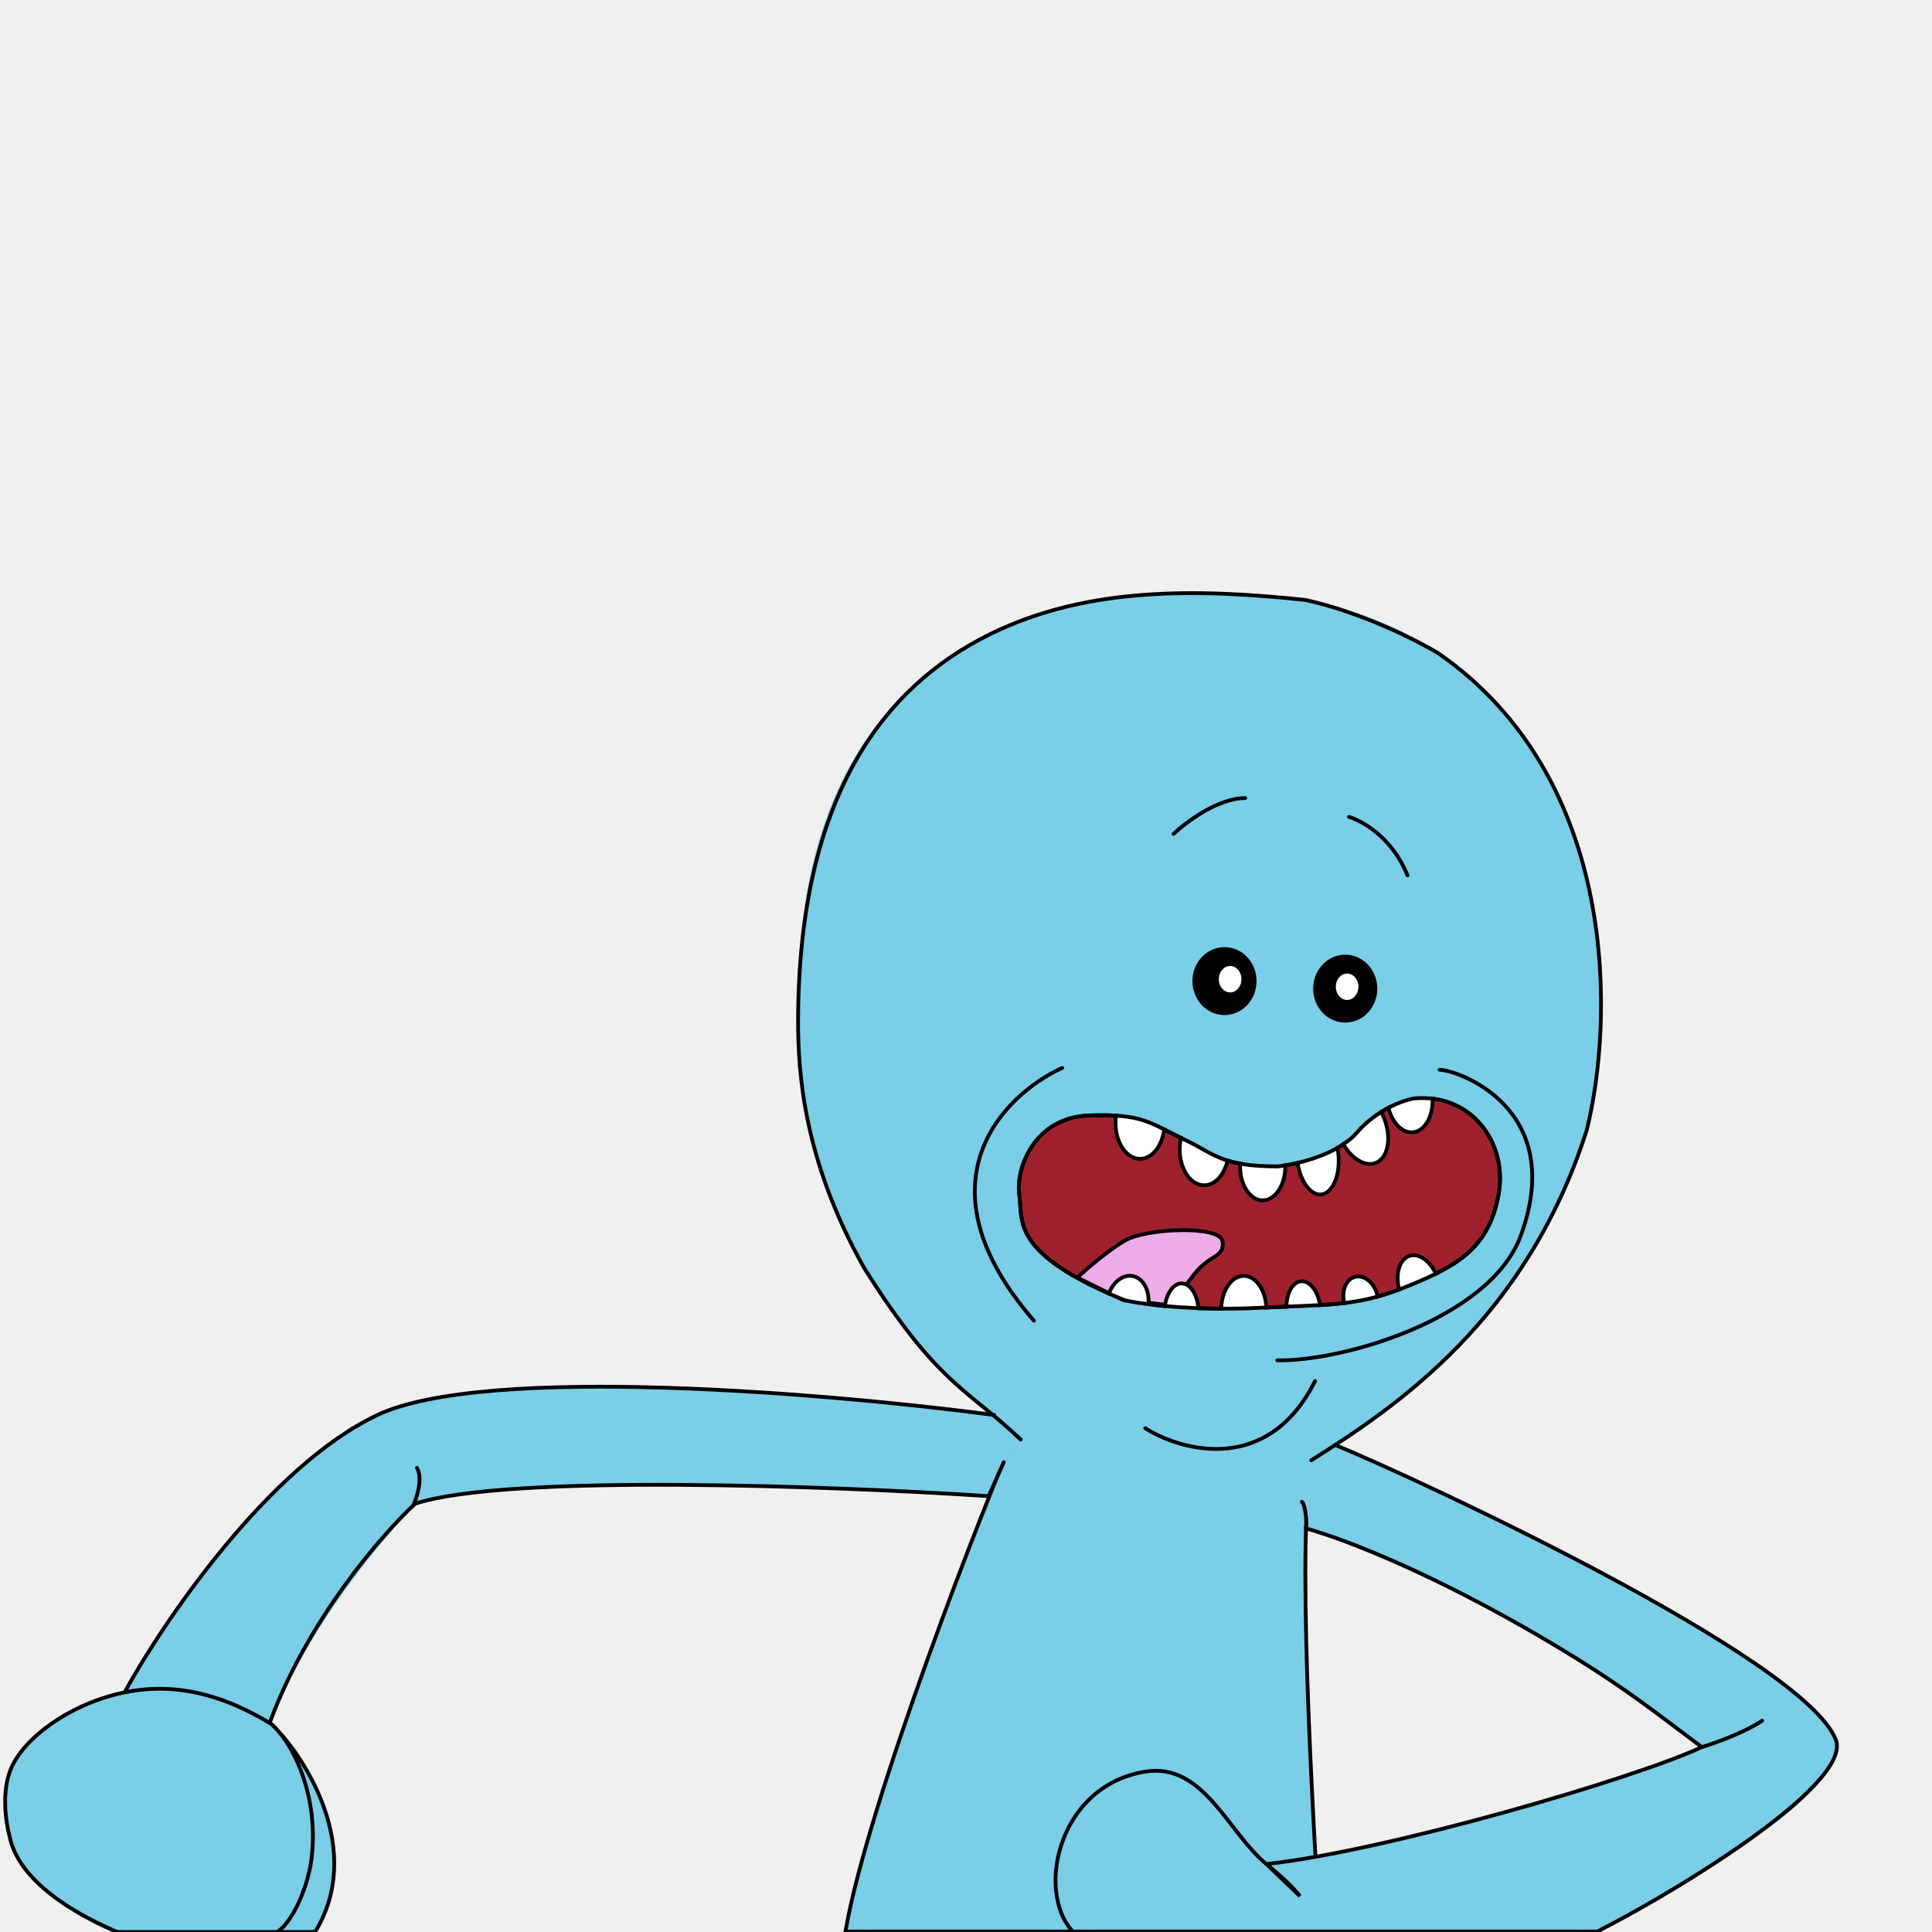
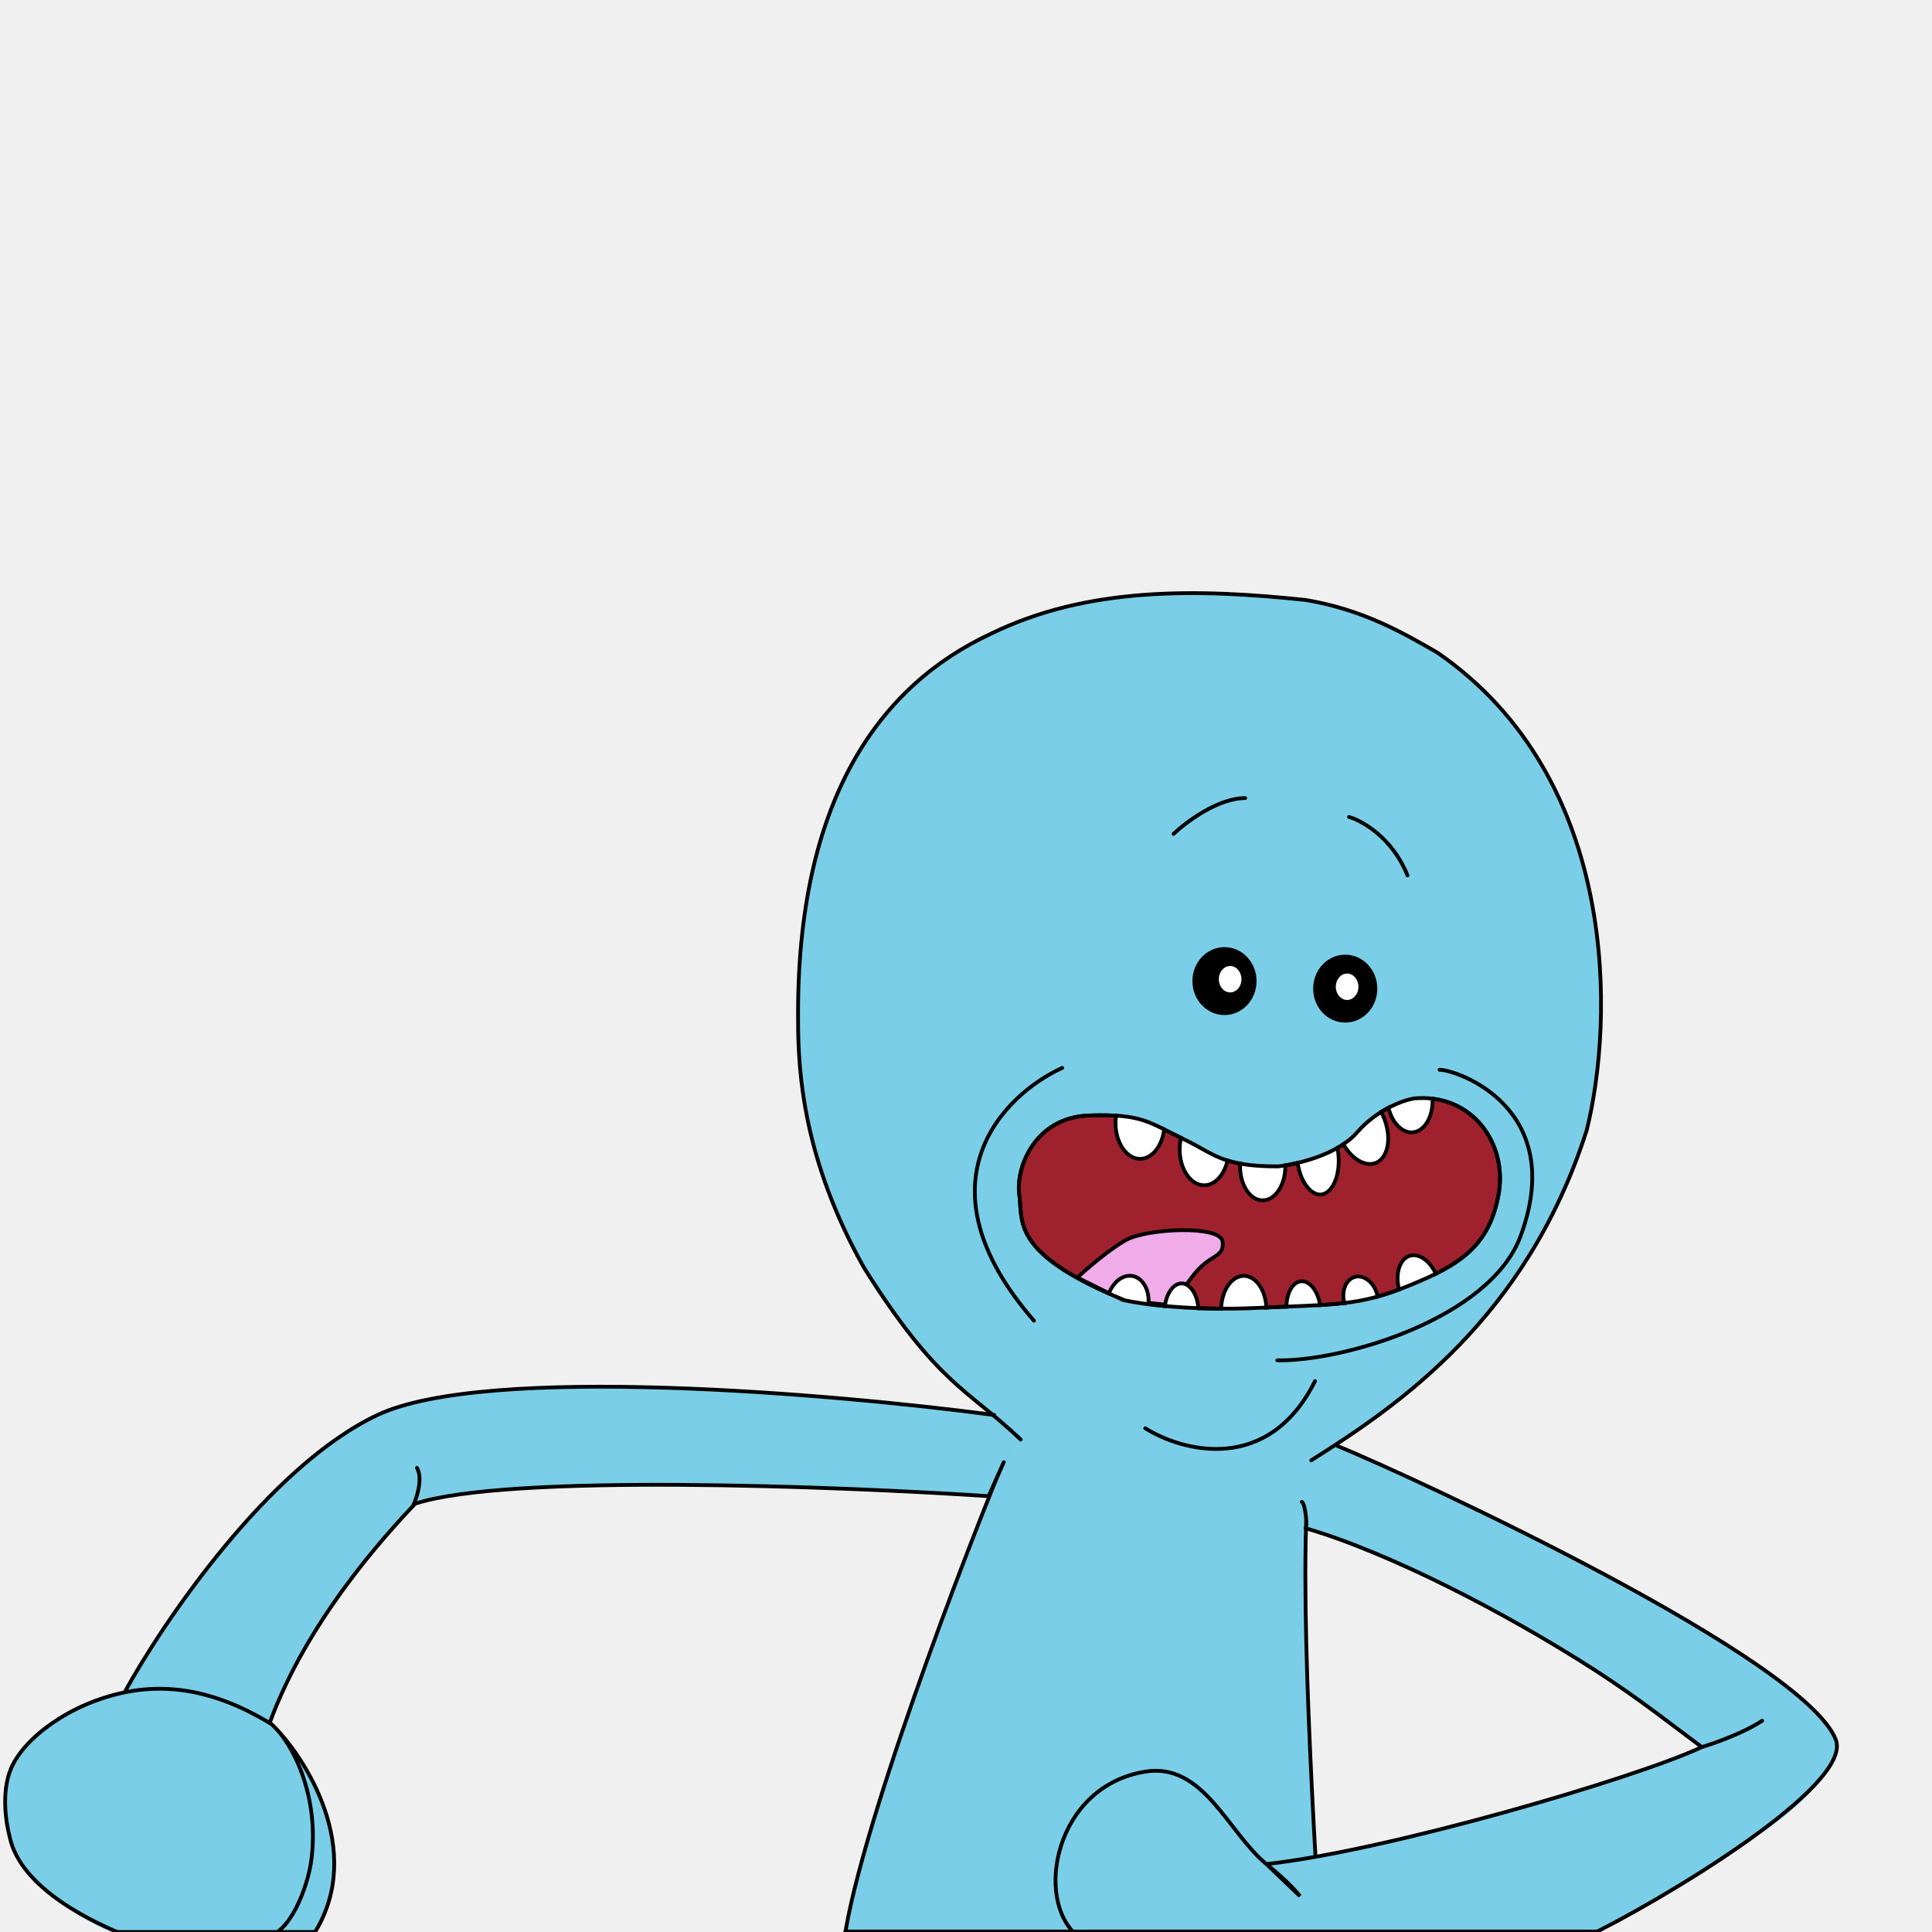
<svg xmlns="http://www.w3.org/2000/svg" width="512" height="512" viewBox="0 0 512 512" fill="none">
-   <g clip-path="url(#clip0_10_153)">
+   <g clip-path="url(#clip0_73_1977)">
    <path d="M223.5 516C226.3 489.2 255.333 412 269 380L348 386C343.2 403.6 348 482.167 350 516H223.5Z" fill="#7ACEE7" stroke="black" stroke-linecap="round" />
    <path d="M422.5 291.5C414.1 338.7 369.333 374.5 348 386.5C328.167 389.5 284.7 392.4 269.5 380C250.5 364.5 209.5 335.5 211.5 260.5C213.5 185.5 258 153.5 332.5 157.5C407 161.5 433 232.5 422.5 291.5Z" fill="#7ACEE7" />
    <path d="M354 383C391.5 399 470.5 436.9 486.5 460.5C487.833 463.667 485.4 473.4 465 487C444.6 500.6 421.5 513 417.5 515L283.5 513.5C281 501.667 283.5 471.5 302.5 470C321.5 468.5 324.673 486.26 336 495.183C366.031 488.619 421.027 475.141 451 463.44C438.833 452.294 400.8 425 346 405L344 389L354 383Z" fill="#7ACEE7" />
    <path d="M262.5 396.5L271.5 376C267.5 373.5 136.5 360 102 374C74.4 385.2 44.5 428.333 33 448.5C18.2 450.1 6.833 462.5 3 468.5C-5.8 493.3 21 510 34 513.5L83.5 512.5C95.9 488.5 80.333 464.667 71.5 457C81.1 431.8 101.5 407.5 110.5 398.5C140.9 389.7 224.5 393.5 262.5 396.5Z" fill="#7ACEE7" />
    <path d="M285.5 513C274 503.5 279.5 473.371 303.5 469.5C319 467 325.431 485.676 335.611 494M335.611 494C339.533 497.207 342.72 500.164 344.5 502.5L335.611 494ZM335.611 494C367.5 490.5 433 471.4 451 463C443.911 457.767 434.482 450.208 422.5 442.5C398.988 427.375 367.992 411.359 346 405" stroke="black" stroke-linecap="round" />
    <path d="M354 383C377 392.5 478 439.5 486.5 461C491.325 473.205 439.833 504 420 513.5H284" stroke="black" stroke-linecap="round" />
-     <path d="M266 387.5L262 396.5C221.5 393.833 134.4 390.5 110 398.5C101.333 406.5 81.5 429.3 71.5 456.5C71.665 456.643 71.832 456.791 72 456.943M70.5 513H33.5C26 510 5.3 500.9 2.5 486.5C1.667 483.333 0.2 474.9 3 468.5C6.5 460.5 18.5 451.5 33 448.5M70.5 513C76.5 513 81.5 500.5 82.5 493C84.663 476.78 78.138 462.498 72 456.943M70.5 513L83.5 512C96.7 490.4 81 465.629 72 456.943M33 448.5C47.5 445.5 60.5 449.887 72 456.943M33 448.5C43.333 429.667 71.2 388.6 100 375C128.8 361.4 221 369.333 263.5 375" stroke="black" stroke-linecap="round" />
-     <path d="M347.5 387C370.5 372.5 404.5 349.5 420.5 299.5C427.667 270.667 429.5 206.5 381 173C371.5 167.5 358.278 161.74 346 159C317.5 156 288.242 155.362 262.5 168C233.925 182.029 211.674 211.422 211.5 270.5C211.5 284.5 213 307.5 229 336C248.5 367 256.31 367.986 270.5 381.5" stroke="black" stroke-linecap="round" />
+     <path d="M266 387.5L262 396.5C221.5 393.833 134.4 390.5 110 398.5C102 407 81.5 429.3 71.5 456.5C71.665 456.643 71.832 456.791 72 456.943M70.5 513H33.5C26 510 5.3 500.9 2.5 486.5C1.667 483.333 0.2 474.9 3 468.5C6.5 460.5 18.5 451.5 33 448.5M70.5 513C76.5 513 81.5 500.5 82.5 493C84.663 476.78 78.138 462.498 72 456.943M70.5 513L83.5 512C96.7 490.4 81 465.629 72 456.943M33 448.5C47.5 445.5 60.5 449.887 72 456.943M33 448.5C43.333 429.667 71.2 388.6 100 375C128.8 361.4 221 369.333 263.5 375" stroke="black" stroke-linecap="round" />
+     <path d="M347.5 387C370.5 372.5 404.5 349.5 420.5 299.5C427.667 270.667 429.5 206.5 381 173C371.5 167.5 361 161.5 346 159C317.5 156 288.242 155.362 262.5 168C233.5 181.5 211 211.5 211.5 270.5C211.5 284.5 213 307.5 229 336C248.5 367 256.31 367.986 270.5 381.5" stroke="black" stroke-linecap="round" />
    <path d="M345 398C346 398.5 346.5 405 346 405" stroke="black" stroke-linecap="round" />
    <path d="M451 463C454.333 462 462.2 459.2 467 456" stroke="black" stroke-linecap="round" />
    <path d="M109.5 399C110.5 396.833 112.1 391.8 110.5 389" stroke="black" stroke-linecap="round" />
    <ellipse cx="324.5" cy="260" rx="8.5" ry="9" fill="black" />
    <ellipse cx="356.5" cy="262" rx="8.5" ry="9" fill="black" />
    <ellipse cx="326" cy="259.5" rx="3" ry="3.5" fill="white" />
    <ellipse cx="357" cy="261.5" rx="3" ry="3.5" fill="white" />
    <path d="M314.123 302.114C321.723 305.714 323.623 309.114 338.623 309.114C343.456 308.614 354.423 306.114 359.623 300.114C364.823 294.114 371.79 291.614 374.623 291.114C390.123 289.614 399.623 303.114 397.123 316.614C394.623 330.114 387.123 335.114 373.623 340.614C360.123 346.114 354.623 345.614 333.123 346.614C315.923 347.414 302.623 345.614 298.123 344.614C267.623 332.114 271.123 323.614 270.123 316.614C269.123 309.614 274.123 296.114 288.623 295.614C303.123 295.114 304.623 297.614 314.123 302.114Z" fill="#A0212E" stroke="black" />
    <path d="M315.787 338.566C312.016 343.766 310.025 345 311 346L297.5 344.5L285.5 338.566C287.833 336.399 294.1 330.966 298.5 328.566C304 325.566 323.5 324.566 324 329.066C324.5 333.566 320.5 332.066 315.787 338.566Z" fill="#F0ABE9" stroke="black" />
-     <mask id="mask0_10_153" style="mask-type:alpha" maskUnits="userSpaceOnUse" x="269" y="290" width="130" height="58">
+     <mask id="mask0_73_1977" style="mask-type:alpha" maskUnits="userSpaceOnUse" x="269" y="290" width="130" height="58">
      <path d="M314.123 302.114C321.723 305.714 323.623 309.114 338.623 309.114C343.456 308.614 354.423 306.114 359.623 300.114C364.823 294.114 371.79 291.614 374.623 291.114C390.123 289.614 399.623 303.114 397.123 316.614C394.623 330.114 387.123 335.114 373.623 340.614C360.123 346.114 354.623 345.614 333.123 346.614C315.923 347.414 302.623 345.614 298.123 344.614C267.623 332.114 271.123 323.614 270.123 316.614C269.123 309.614 274.123 296.114 288.623 295.614C303.123 295.114 304.623 297.614 314.123 302.114Z" fill="#AF1D27" stroke="black" />
    </mask>
-     <g mask="url(#mask0_10_153)">
+     <g mask="url(#mask0_73_1977)">
      <path d="M329.623 338.114C328.041 338.114 326.553 339.051 325.439 340.679C324.327 342.305 323.623 344.579 323.623 347.114C323.623 349.65 324.327 351.924 325.439 353.55C326.553 355.178 328.041 356.114 329.623 356.114C331.205 356.114 332.693 355.178 333.807 353.55C334.919 351.924 335.623 349.65 335.623 347.114C335.623 344.579 334.919 342.305 333.807 340.679C332.693 339.051 331.205 338.114 329.623 338.114Z" fill="white" stroke="black" />
      <path d="M313.123 340.114C311.977 340.114 310.864 340.859 310.012 342.223C309.164 343.579 308.623 345.484 308.623 347.614C308.623 349.745 309.164 351.65 310.012 353.006C310.864 354.37 311.977 355.114 313.123 355.114C314.269 355.114 315.382 354.37 316.234 353.006C317.082 351.65 317.623 349.745 317.623 347.614C317.623 345.484 317.082 343.579 316.234 342.223C315.382 340.859 314.269 340.114 313.123 340.114Z" fill="white" stroke="black" />
      <path d="M300.115 338.151C298.669 337.896 297.185 338.437 295.949 339.593C294.712 340.749 293.75 342.501 293.384 344.58C293.017 346.659 293.322 348.634 294.088 350.143C294.855 351.652 296.064 352.668 297.51 352.923C298.956 353.178 300.439 352.637 301.675 351.481C302.912 350.325 303.875 348.573 304.241 346.494C304.608 344.415 304.302 342.44 303.536 340.931C302.769 339.422 301.561 338.406 300.115 338.151Z" fill="white" stroke="black" />
      <path d="M344.791 339.548C343.649 339.648 342.605 340.487 341.875 341.92C341.149 343.345 340.776 345.29 340.962 347.412C341.148 349.534 341.852 351.385 342.815 352.662C343.783 353.946 344.957 354.591 346.098 354.491C347.24 354.391 348.284 353.552 349.014 352.12C349.74 350.695 350.113 348.75 349.928 346.628C349.742 344.505 349.037 342.655 348.074 341.378C347.107 340.094 345.933 339.448 344.791 339.548Z" fill="white" stroke="black" />
      <path d="M359.058 338.391C357.905 338.7 356.991 339.595 356.468 340.855C355.944 342.115 355.826 343.715 356.264 345.352C356.703 346.988 357.606 348.315 358.689 349.144C359.772 349.973 361.011 350.291 362.164 349.983C363.317 349.674 364.231 348.779 364.754 347.519C365.278 346.259 365.396 344.659 364.958 343.022C364.519 341.386 363.617 340.059 362.533 339.23C361.45 338.401 360.211 338.083 359.058 338.391Z" fill="white" stroke="black" />
-       <path d="M373.6 332.795C372.271 333.202 371.256 334.394 370.74 336.108C370.226 337.819 370.232 339.993 370.911 342.215C371.59 344.437 372.801 346.242 374.184 347.373C375.57 348.506 377.078 348.927 378.407 348.52C379.736 348.114 380.75 346.922 381.266 345.208C381.78 343.497 381.774 341.323 381.095 339.101C380.416 336.879 379.205 335.074 377.822 333.943C376.436 332.81 374.928 332.389 373.6 332.795Z" fill="white" stroke="black" />
+       <path d="M373.599 332.795C372.271 333.202 371.256 334.394 370.74 336.108C370.226 337.819 370.232 339.993 370.911 342.215C371.59 344.437 372.801 346.242 374.184 347.373C375.57 348.506 377.078 348.927 378.407 348.52C379.736 348.114 380.75 346.922 381.266 345.208C381.78 343.497 381.774 341.323 381.095 339.101C380.416 336.879 379.205 335.074 377.822 333.943C376.436 332.81 374.928 332.389 373.599 332.795Z" fill="white" stroke="black" />
      <path d="M334.623 300.114C333.041 300.114 331.553 301.051 330.439 302.679C329.327 304.305 328.623 306.579 328.623 309.114C328.623 311.65 329.327 313.924 330.439 315.55C331.553 317.178 333.041 318.114 334.623 318.114C336.205 318.114 337.693 317.178 338.807 315.55C339.919 313.924 340.623 311.65 340.623 309.114C340.623 306.579 339.919 304.305 338.807 302.679C337.693 301.051 336.205 300.114 334.623 300.114Z" fill="white" stroke="black" />
      <path d="M348.359 296.635C346.965 296.757 345.691 297.87 344.811 299.78C343.938 301.675 343.505 304.259 343.752 307.077C343.998 309.895 344.873 312.364 346.062 314.079C347.261 315.807 348.708 316.681 350.102 316.559C351.497 316.437 352.77 315.325 353.65 313.415C354.524 311.52 354.956 308.936 354.71 306.118C354.463 303.3 353.589 300.831 352.399 299.116C351.201 297.388 349.754 296.513 348.359 296.635Z" fill="white" stroke="black" />
      <path d="M357.379 289.537C355.822 290.135 354.722 291.667 354.267 293.783C353.814 295.893 354.023 298.52 355.032 301.149C356.042 303.779 357.644 305.871 359.393 307.136C361.146 308.404 362.989 308.806 364.546 308.209C366.104 307.611 367.204 306.078 367.658 303.963C368.112 301.852 367.903 299.226 366.893 296.596C365.884 293.967 364.282 291.875 362.533 290.61C360.779 289.342 358.936 288.939 357.379 289.537Z" fill="white" stroke="black" />
-       <path d="M372.839 282.149C371.263 282.287 369.862 283.349 368.895 285.068C367.928 286.785 367.425 289.111 367.646 291.637C367.867 294.163 368.766 296.367 370.016 297.89C371.268 299.415 372.832 300.218 374.408 300.08C375.983 299.942 377.384 298.88 378.352 297.161C379.318 295.444 379.821 293.118 379.6 290.592C379.379 288.065 378.48 285.861 377.23 284.339C375.978 282.814 374.414 282.011 372.839 282.149Z" fill="white" stroke="black" />
+       <path d="M372.839 282.149C371.263 282.287 369.862 283.349 368.894 285.068C367.928 286.785 367.425 289.111 367.646 291.637C367.867 294.163 368.766 296.367 370.016 297.89C371.268 299.415 372.832 300.218 374.407 300.08C375.983 299.942 377.384 298.88 378.352 297.161C379.318 295.444 379.821 293.118 379.6 290.592C379.379 288.065 378.48 285.861 377.23 284.339C375.978 282.814 374.414 282.011 372.839 282.149Z" fill="white" stroke="black" />
      <path d="M319.123 295.114C317.398 295.114 315.785 296.113 314.583 297.83C313.382 299.546 312.623 301.943 312.623 304.614C312.623 307.286 313.382 309.683 314.583 311.399C315.785 313.116 317.398 314.114 319.123 314.114C320.848 314.114 322.461 313.116 323.663 311.399C324.864 309.683 325.623 307.286 325.623 304.614C325.623 301.943 324.864 299.546 323.663 297.83C322.461 296.113 320.848 295.114 319.123 295.114Z" fill="white" stroke="black" />
      <path d="M302.123 288.114C300.398 288.114 298.785 289.113 297.583 290.83C296.382 292.546 295.623 294.943 295.623 297.614C295.623 300.286 296.382 302.683 297.583 304.399C298.785 306.116 300.398 307.114 302.123 307.114C303.848 307.114 305.461 306.116 306.663 304.399C307.864 302.683 308.623 300.286 308.623 297.614C308.623 294.943 307.864 292.546 306.663 290.83C305.461 289.113 303.848 288.114 302.123 288.114Z" fill="white" stroke="black" />
    </g>
    <path d="M314.123 302.114C321.723 305.714 323.623 309.114 338.623 309.114C343.456 308.614 354.423 306.114 359.623 300.114C364.823 294.114 371.79 291.614 374.623 291.114C390.123 289.614 399.623 303.114 397.123 316.614C394.623 330.114 387.123 335.114 373.623 340.614C360.123 346.114 354.623 345.614 333.123 346.614C315.923 347.414 302.623 345.614 298.123 344.614C267.623 332.114 271.123 323.614 270.123 316.614C269.123 309.614 274.123 296.114 288.623 295.614C303.123 295.114 304.623 297.614 314.123 302.114Z" stroke="black" />
    <path d="M281.5 283C265.833 290.167 242.4 313.6 274 350" stroke="black" stroke-linecap="round" />
    <path d="M338.5 360.5C355.833 360.833 394.912 349.5 403 327.5C415.5 293.5 386 283.5 381.5 283.5" stroke="black" stroke-linecap="round" />
    <path d="M303.5 378.5C313.333 384.667 336.1 390.8 348.5 366" stroke="black" stroke-linecap="round" />
    <path d="M311 221C314.333 217.833 322.8 211.5 330 211.5" stroke="black" stroke-linecap="round" />
    <path d="M357.5 216.5C361 217.5 369 222 373 232" stroke="black" stroke-linecap="round" />
    <path d="M31 512L83.5 512" stroke="black" stroke-linecap="round" />
    <path d="M224 511.866L423.682 511.866" stroke="black" stroke-linecap="round" />
  </g>
  <defs>
-     <clipPath id="clip0_10_153">
+     <clipPath id="clip0_73_1977">
      <rect width="512" height="512" fill="white" />
    </clipPath>
  </defs>
</svg>
